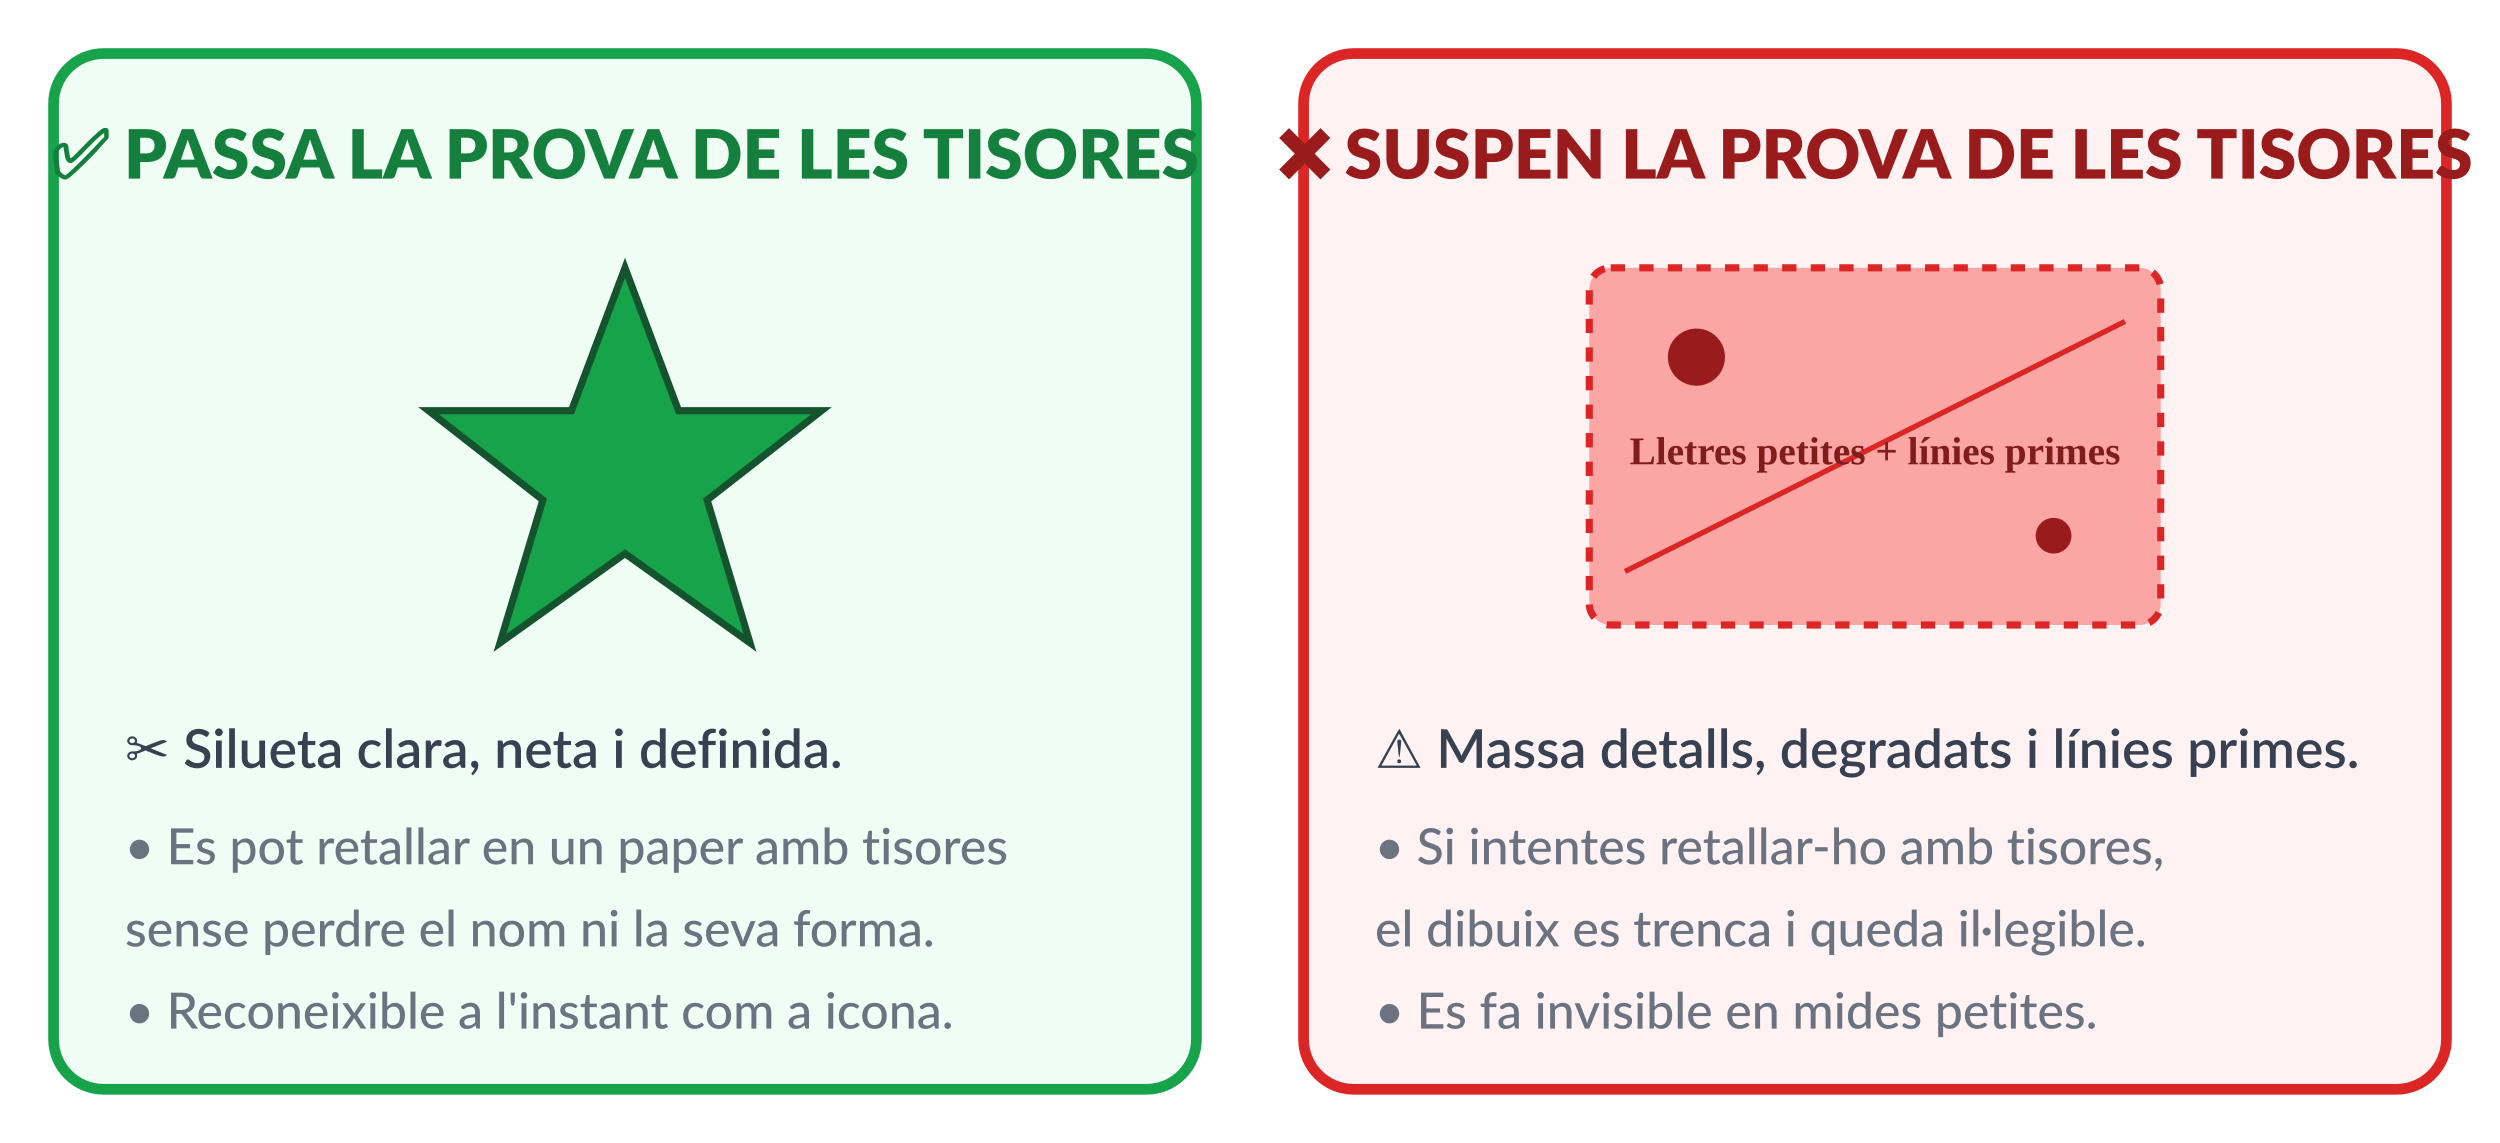
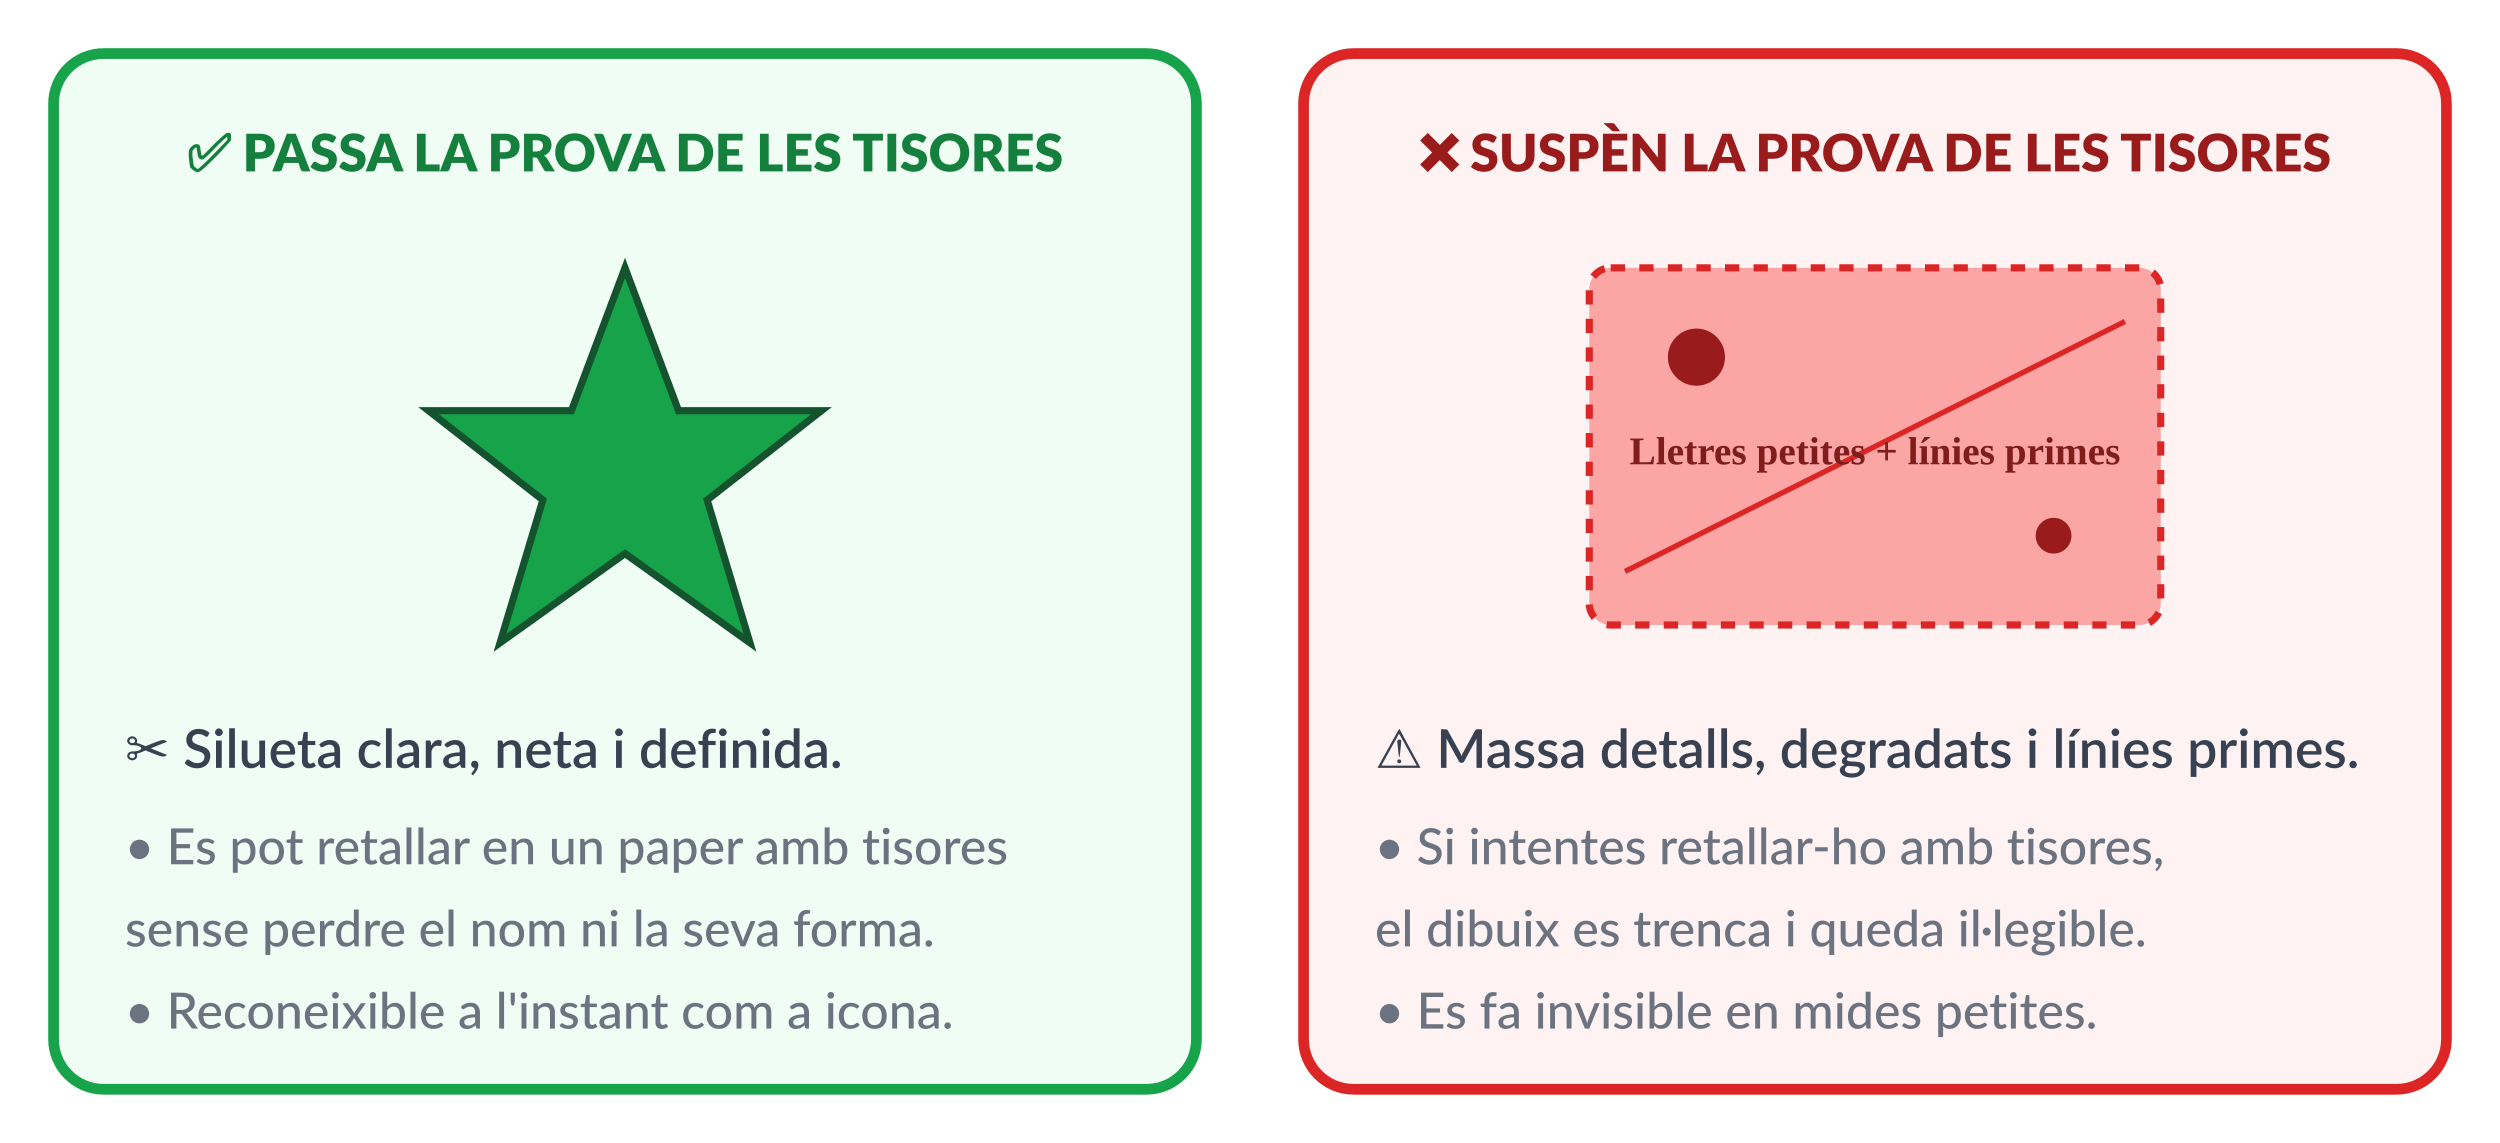
<svg xmlns="http://www.w3.org/2000/svg" viewBox="0 0 700 320" width="100%" height="auto">
  <style>
    .card-correct { fill: #f0fdf4; stroke: #16a34a; stroke-width: 3px; }
    .card-wrong { fill: #fef2f2; stroke: #dc2626; stroke-width: 3px; }
-     .title-green { font-family: 'Lato', system-ui, sans-serif; font-size: 19px; font-weight: 900; fill: #15803d; text-anchor: middle; }
-     .title-red { font-family: 'Lato', system-ui, sans-serif; font-size: 19px; font-weight: 900; fill: #991b1b; text-anchor: middle; }
+     .title-green { font-family: 'Lato', system-ui, sans-serif; font-size: 14.5px; font-weight: 900; fill: #15803d; text-anchor: middle; }
+     .title-red { font-family: 'Lato', system-ui, sans-serif; font-size: 14.5px; font-weight: 900; fill: #991b1b; text-anchor: middle; }
    .txt-body { font-family: 'Lato', system-ui, sans-serif; font-size: 15px; font-weight: 600; fill: #374151; }
    .txt-sub { font-family: 'Lato', system-ui, sans-serif; font-size: 14px; font-weight: 500; fill: #6b7280; }
  </style>
  <rect x="15" y="15" width="320" height="290" rx="14" class="card-correct" />
-   <text x="175" y="50" class="title-green">✅ PASSA LA PROVA DE LES TISORES</text>
+   <text x="175" y="48" class="title-green">✅ PASSA LA PROVA DE LES TISORES</text>
  <path d="M 175 75 L 190 115 L 230 115 L 198 140 L 210 180 L 175 155 L 140 180 L 152 140 L 120 115 L 160 115 Z" fill="#16a34a" stroke="#14532d" stroke-width="2" />
  <text x="35" y="215" class="txt-body">✂️ Silueta clara, neta i definida.</text>
  <text x="35" y="242" class="txt-sub">• Es pot retallar en un paper amb tisores</text>
  <text x="35" y="265" class="txt-sub">  sense perdre el nom ni la seva forma.</text>
  <text x="35" y="288" class="txt-sub">• Reconeixible a l'instant com a icona.</text>
  <rect x="365" y="15" width="320" height="290" rx="14" class="card-wrong" />
-   <text x="525" y="50" class="title-red">❌ SUSPEN LA PROVA DE LES TISORES</text>
+   <text x="525" y="48" class="title-red">❌ SUSPÈN LA PROVA DE LES TISORES</text>
  <rect x="445" y="75" width="160" height="100" rx="6" fill="#fca5a5" stroke="#dc2626" stroke-dasharray="4,4" stroke-width="2" />
  <circle cx="475" cy="100" r="8" fill="#991b1b" />
  <circle cx="575" cy="150" r="5" fill="#991b1b" />
  <line x1="455" y1="160" x2="595" y2="90" stroke="#dc2626" stroke-width="1.5" />
  <text x="525" y="130" font-size="11" font-weight="bold" fill="#7f1d1d" text-anchor="middle">Lletres petites + línies primes</text>
  <text x="385" y="215" class="txt-body">⚠️ Massa detalls, degradats i línies primes.</text>
  <text x="385" y="242" class="txt-sub">• Si intentes retallar-ho amb tisores,</text>
  <text x="385" y="265" class="txt-sub">  el dibuix es trenca i queda il·legible.</text>
  <text x="385" y="288" class="txt-sub">• Es fa invisible en mides petites.</text>
</svg>
